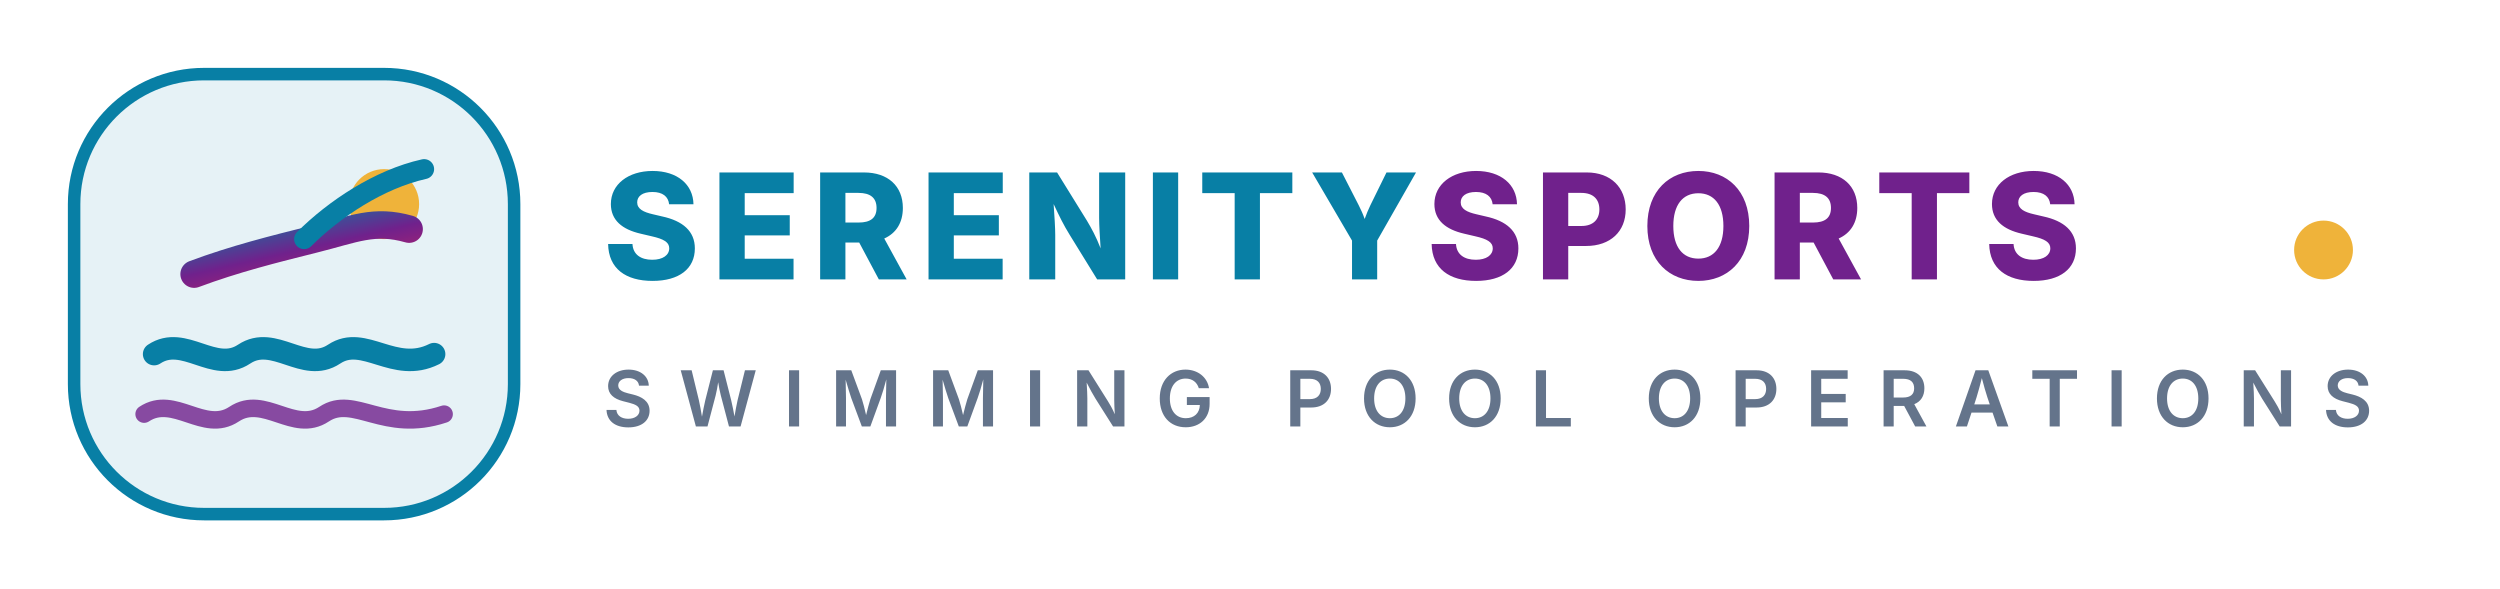
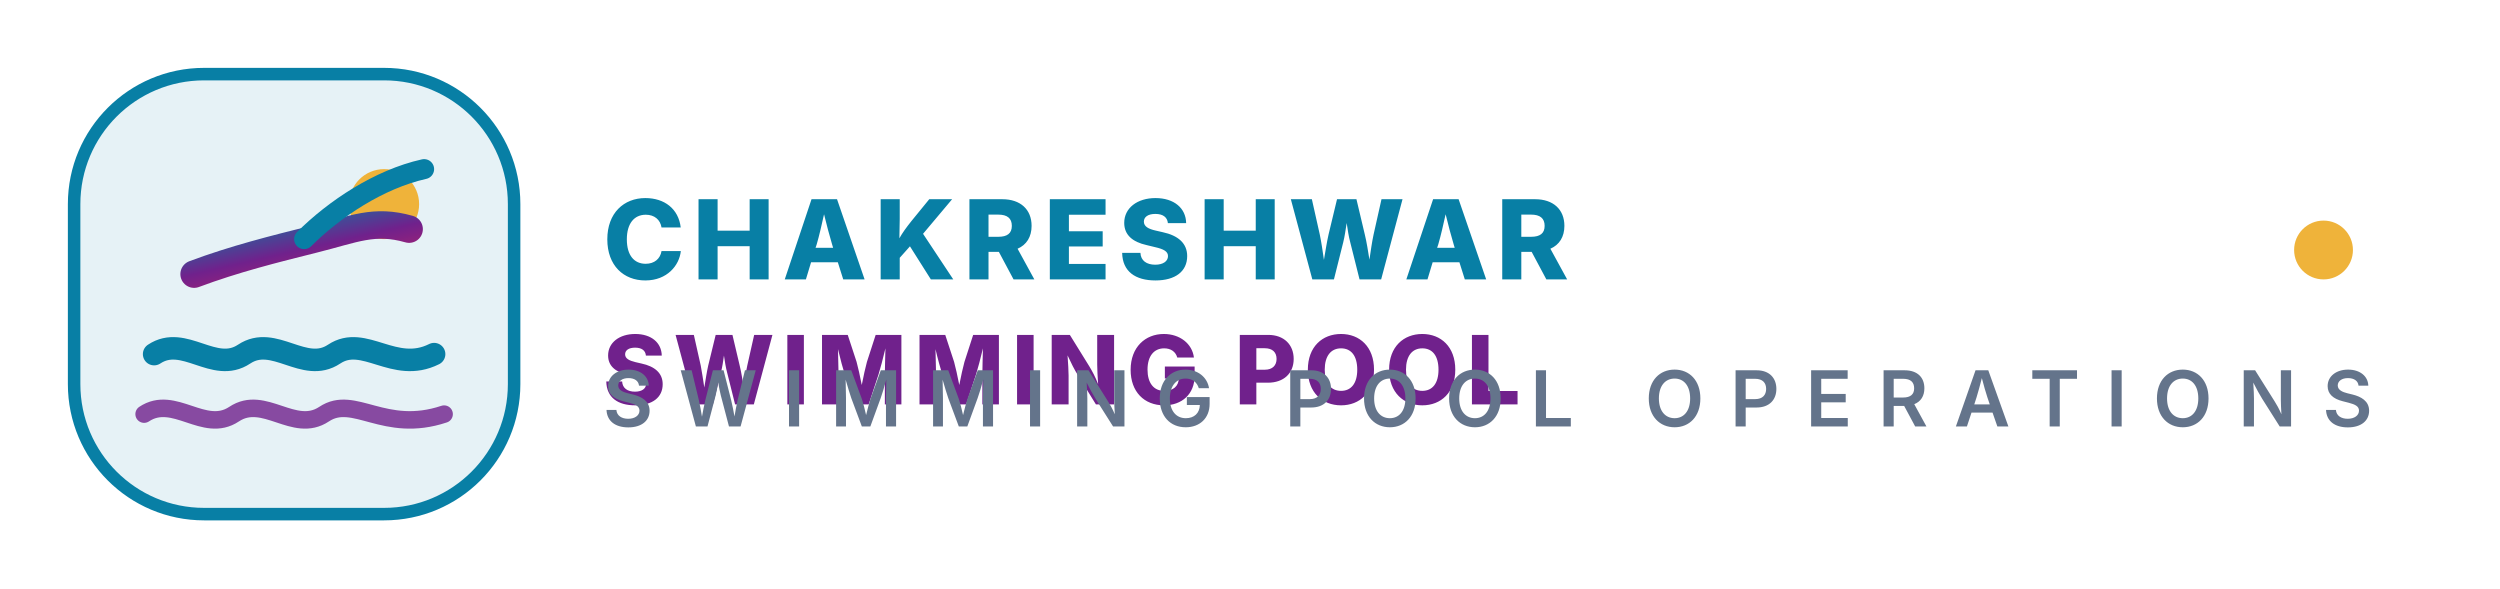
<svg xmlns="http://www.w3.org/2000/svg" viewBox="0 0 340 80" fill="none">
  <defs>
    <linearGradient id="logo-grad-src" x1="0%" y1="0%" x2="100%" y2="100%">
      <stop offset="0%" stop-color="#087FA5" />
      <stop offset="50%" stop-color="#70218C" />
      <stop offset="100%" stop-color="#BE2365" />
    </linearGradient>
  </defs>
  <g transform="translate(6, 6) scale(0.68)">
    <rect x="6" y="6" width="88" height="88" rx="26" fill="#087FA5" fill-opacity="0.1" stroke="#087FA5" stroke-width="2.5" />
    <path d="M22 62C28 58 34 66 40 62C46 58 52 66 58 62C64 58 70 66 78 62" stroke="#087FA5" stroke-width="4.5" stroke-linecap="round" />
    <path d="M20 74C26 70 32 78 38 74C44 70 50 78 56 74C62 70 68 78 80 74" stroke="#70218C" stroke-width="3.5" stroke-linecap="round" stroke-opacity="0.8" />
    <circle cx="68" cy="32" r="7" fill="#EFB33A" />
    <path d="M30 46C38 43 46 41 54 39C62 37 66 35 73 37" stroke="url(#logo-grad-src)" stroke-width="5.5" stroke-linecap="round" />
    <path d="M52 39C58 33 67 27 76 25" stroke="#087FA5" stroke-width="4" stroke-linecap="round" />
  </g>
-   <text x="82" y="38" font-family="'Inter', sans-serif" font-size="20" font-weight="800" fill="#087FA5" letter-spacing="1.5">SERENITY</text>
-   <text x="194" y="38" font-family="'Inter', sans-serif" font-size="20" font-weight="800" fill="#70218C" letter-spacing="1.5">SPORTS</text>
+   <text x="82" y="38" font-family="'Inter', sans-serif" font-size="15" font-weight="800" fill="#087FA5" letter-spacing="1">CHAKRESHWAR</text>
+   <text x="82" y="55" font-family="'Inter', sans-serif" font-size="13" font-weight="800" fill="#70218C" letter-spacing="1">SWIMMING POOL</text>
  <text x="82" y="58" font-family="'Inter', sans-serif" font-size="10.5" font-weight="600" fill="#64748B" letter-spacing="3.5">SWIMMING POOL OPERATIONS</text>
  <circle cx="316" cy="34" r="4" fill="#EFB33A" />
</svg>
